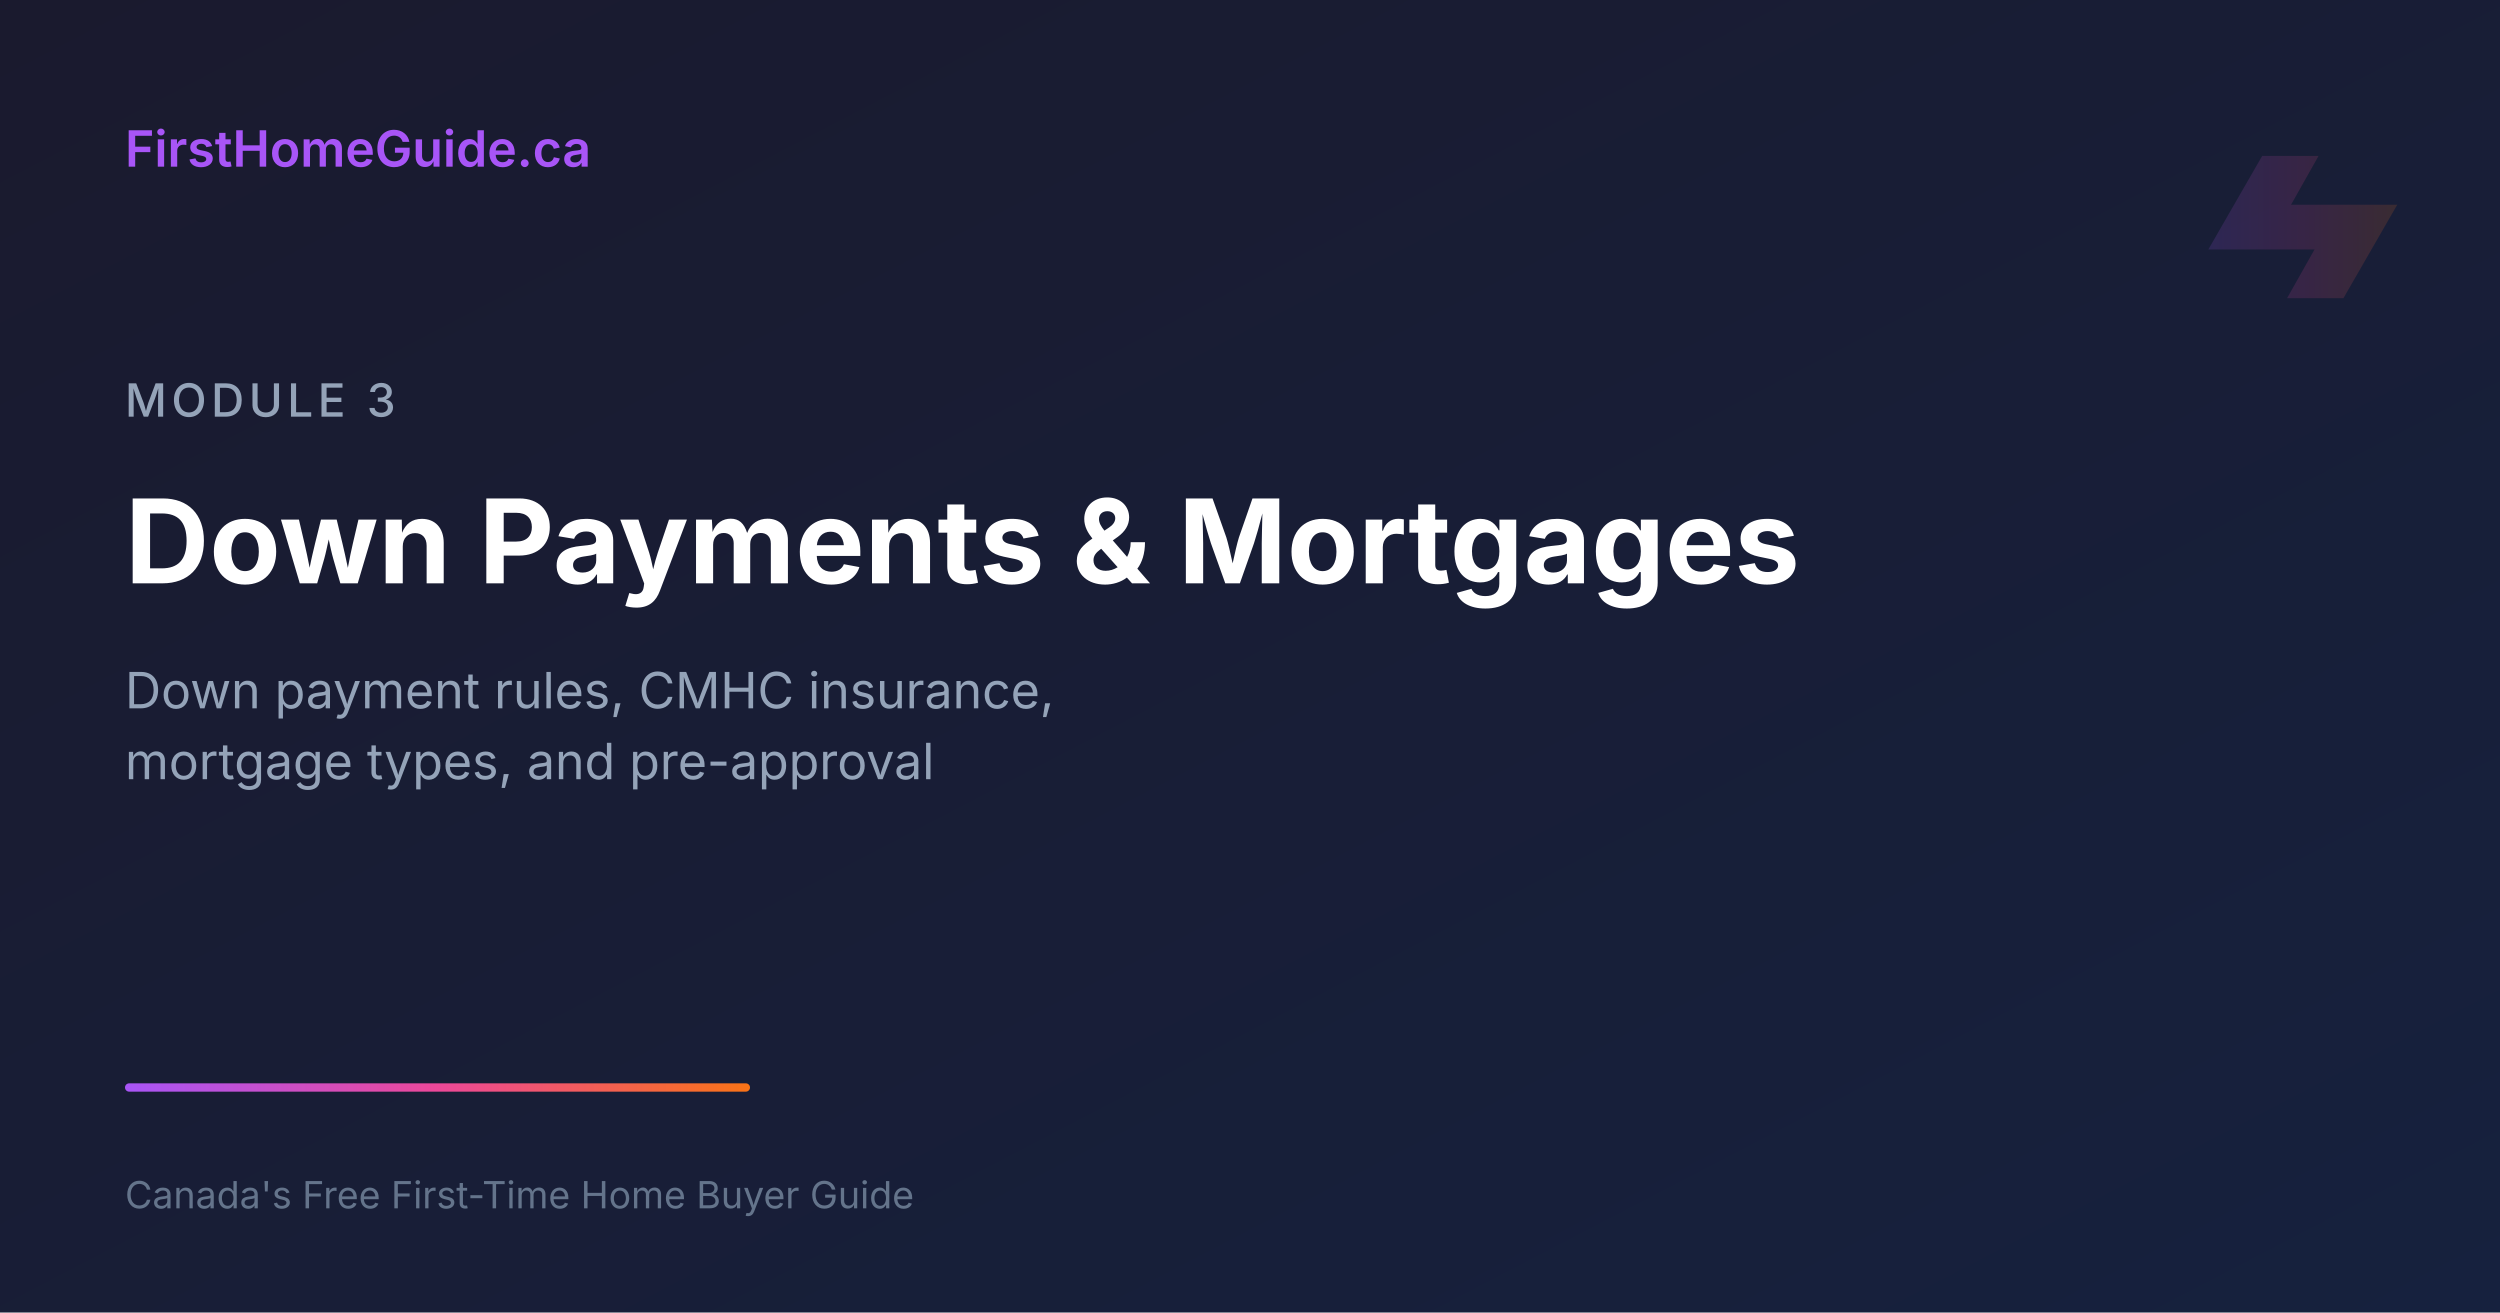
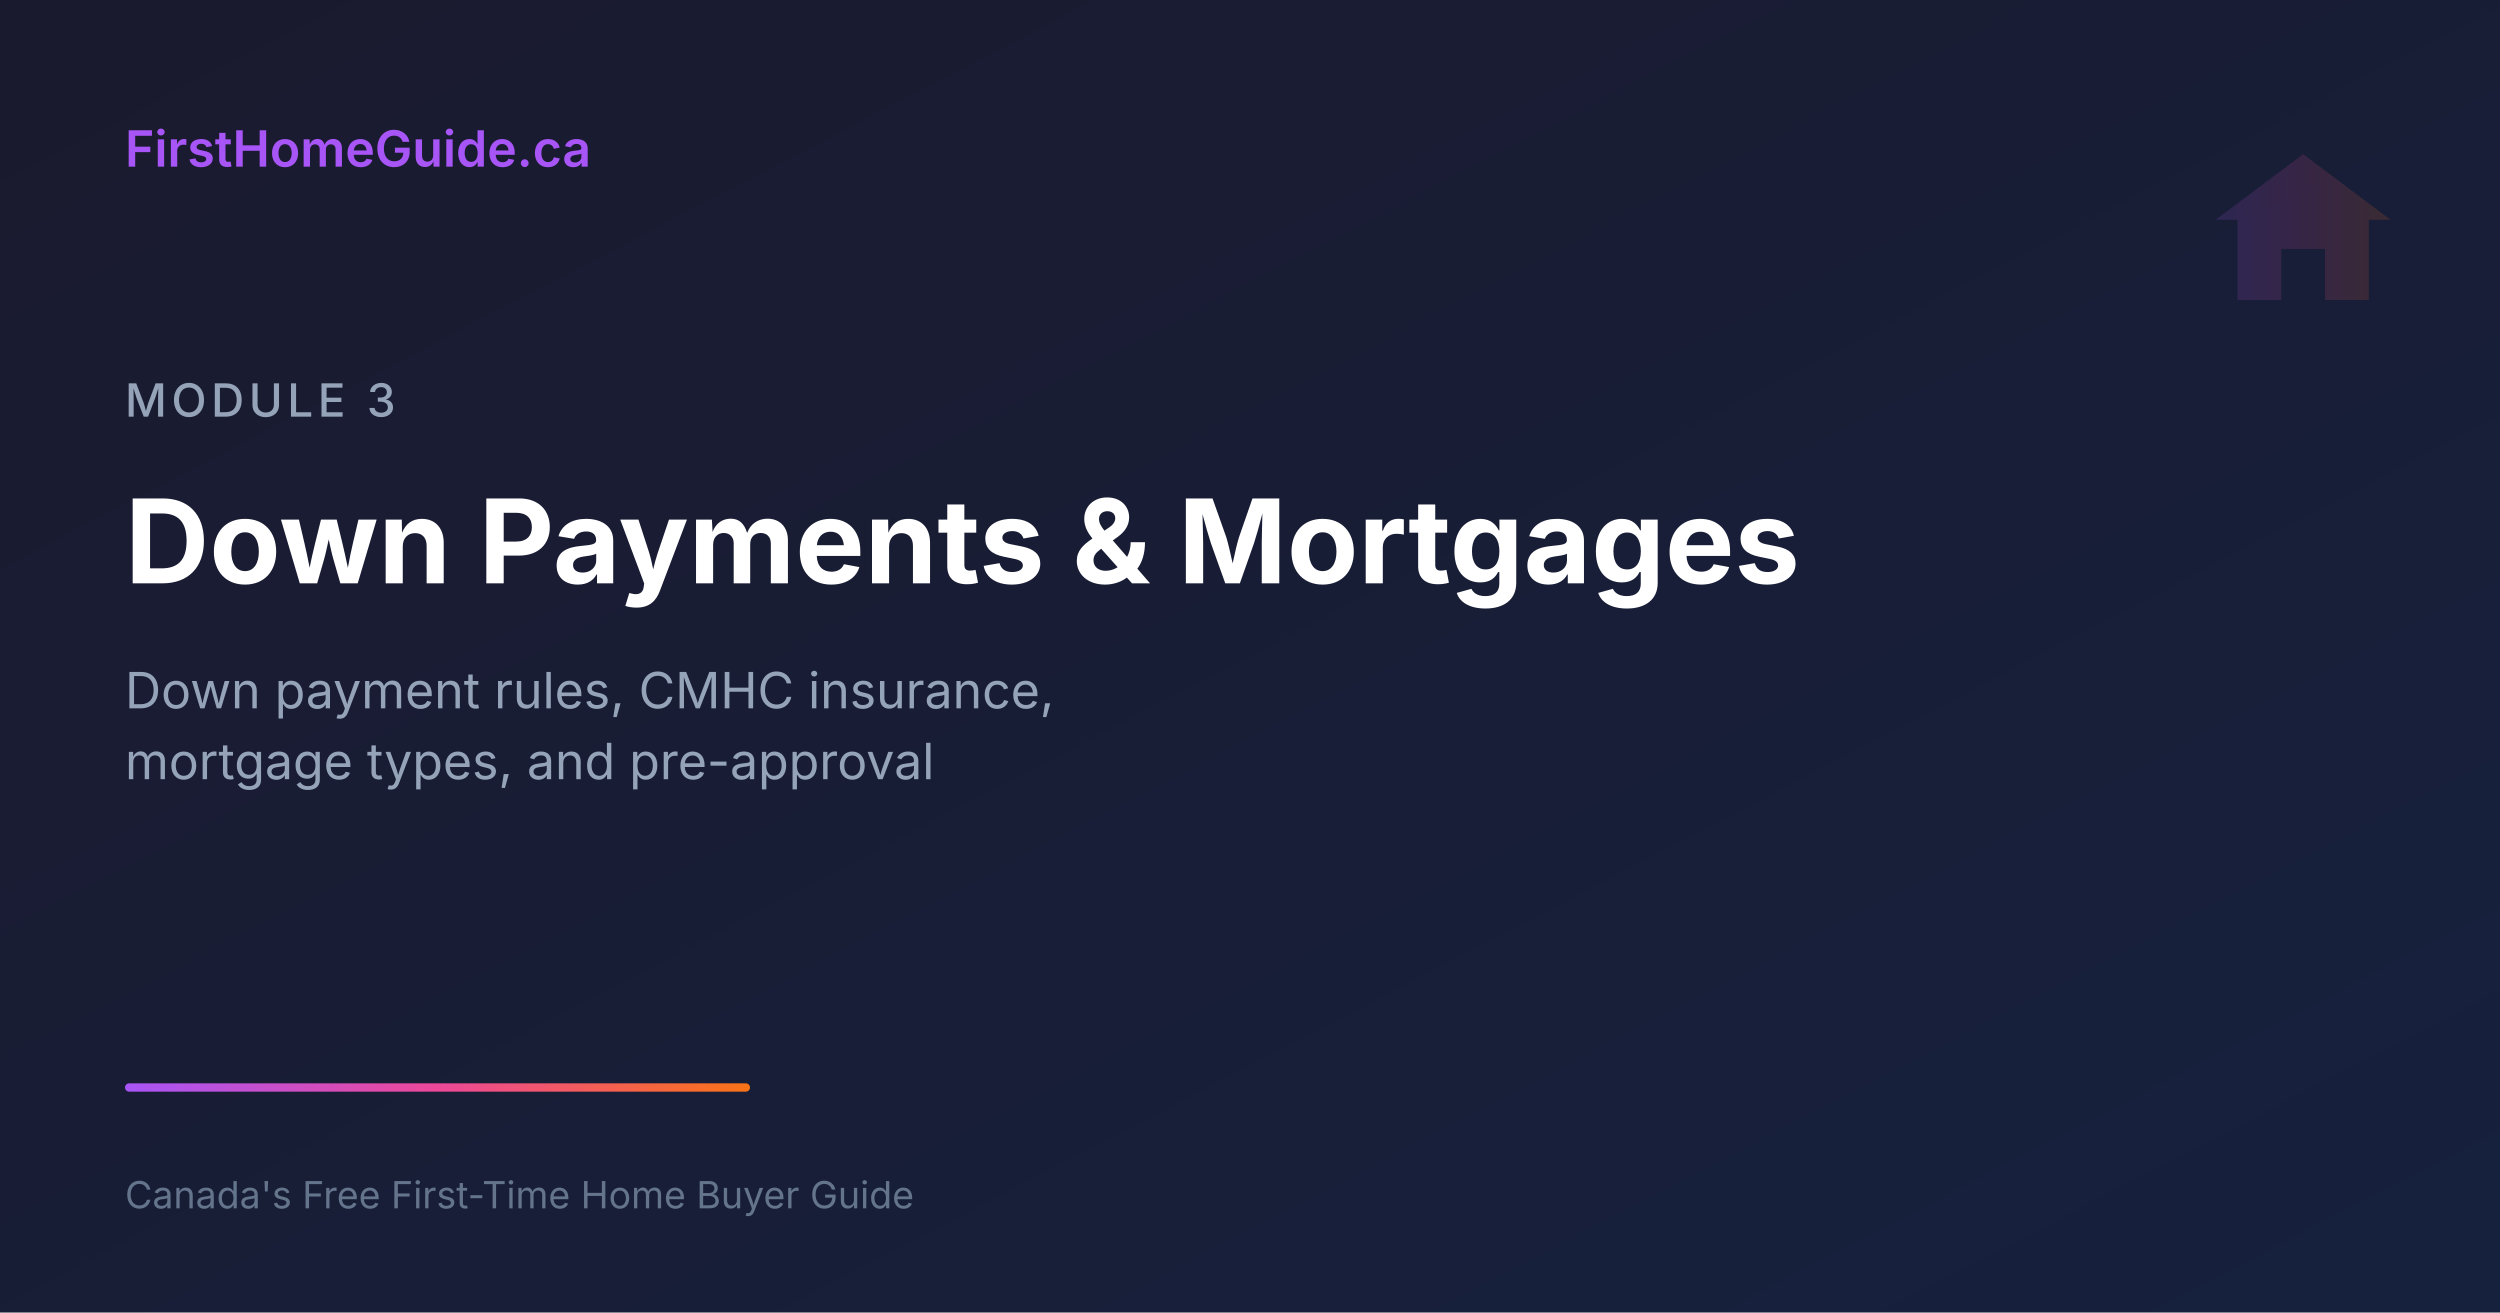
<svg xmlns="http://www.w3.org/2000/svg" width="1200" height="630" viewBox="0 0 1200 630">
  <defs>
    <linearGradient id="bg" x1="0%" y1="0%" x2="100%" y2="100%">
      <stop offset="0%" style="stop-color:#1a1a2e" />
      <stop offset="100%" style="stop-color:#16213e" />
    </linearGradient>
    <linearGradient id="accent" x1="0%" y1="0%" x2="100%" y2="0%">
      <stop offset="0%" style="stop-color:#a855f7" />
      <stop offset="50%" style="stop-color:#ec4899" />
      <stop offset="100%" style="stop-color:#f97316" />
    </linearGradient>
  </defs>
  <rect width="1200" height="630" fill="url(#bg)" />
  <rect x="60" y="520" width="300" height="4" rx="2" fill="url(#accent)" />
  <g transform="translate(1060, 60) scale(3.5)" opacity="0.15">
-     <path d="M15.112 4.246L11.346 10.931H25.909L18.527 23.754H10.797L14.563 17.069H0L7.382 4.246H15.112Z" fill="url(#accent)" />
+     <path d="M13 4 L1 13 H4 V24 H10 V17 H16 V24 H22 V13 H25 Z" fill="url(#accent)" />
  </g>
  <text x="60" y="80" fill="#a855f7" font-family="system-ui, -apple-system, sans-serif" font-size="24" font-weight="600">FirstHomeGuide.ca</text>
  <text x="60" y="200" fill="#94a3b8" font-family="system-ui, -apple-system, sans-serif" font-size="22" font-weight="500" letter-spacing="0.1em">MODULE 3</text>
  <text x="60" y="280" fill="#ffffff" font-family="system-ui, -apple-system, sans-serif" font-size="56" font-weight="700">Down Payments &amp; Mortgages</text>
  <text x="60" y="340" fill="#94a3b8" font-family="system-ui, -apple-system, sans-serif" font-size="24" font-weight="400">Down payment rules, CMHC insurance,</text>
  <text x="60" y="374" fill="#94a3b8" font-family="system-ui, -apple-system, sans-serif" font-size="24" font-weight="400">mortgage types, and pre-approval</text>
  <text x="60" y="580" fill="#64748b" font-family="system-ui, -apple-system, sans-serif" font-size="18">Canada's Free First-Time Home Buyer Guide</text>
</svg>
